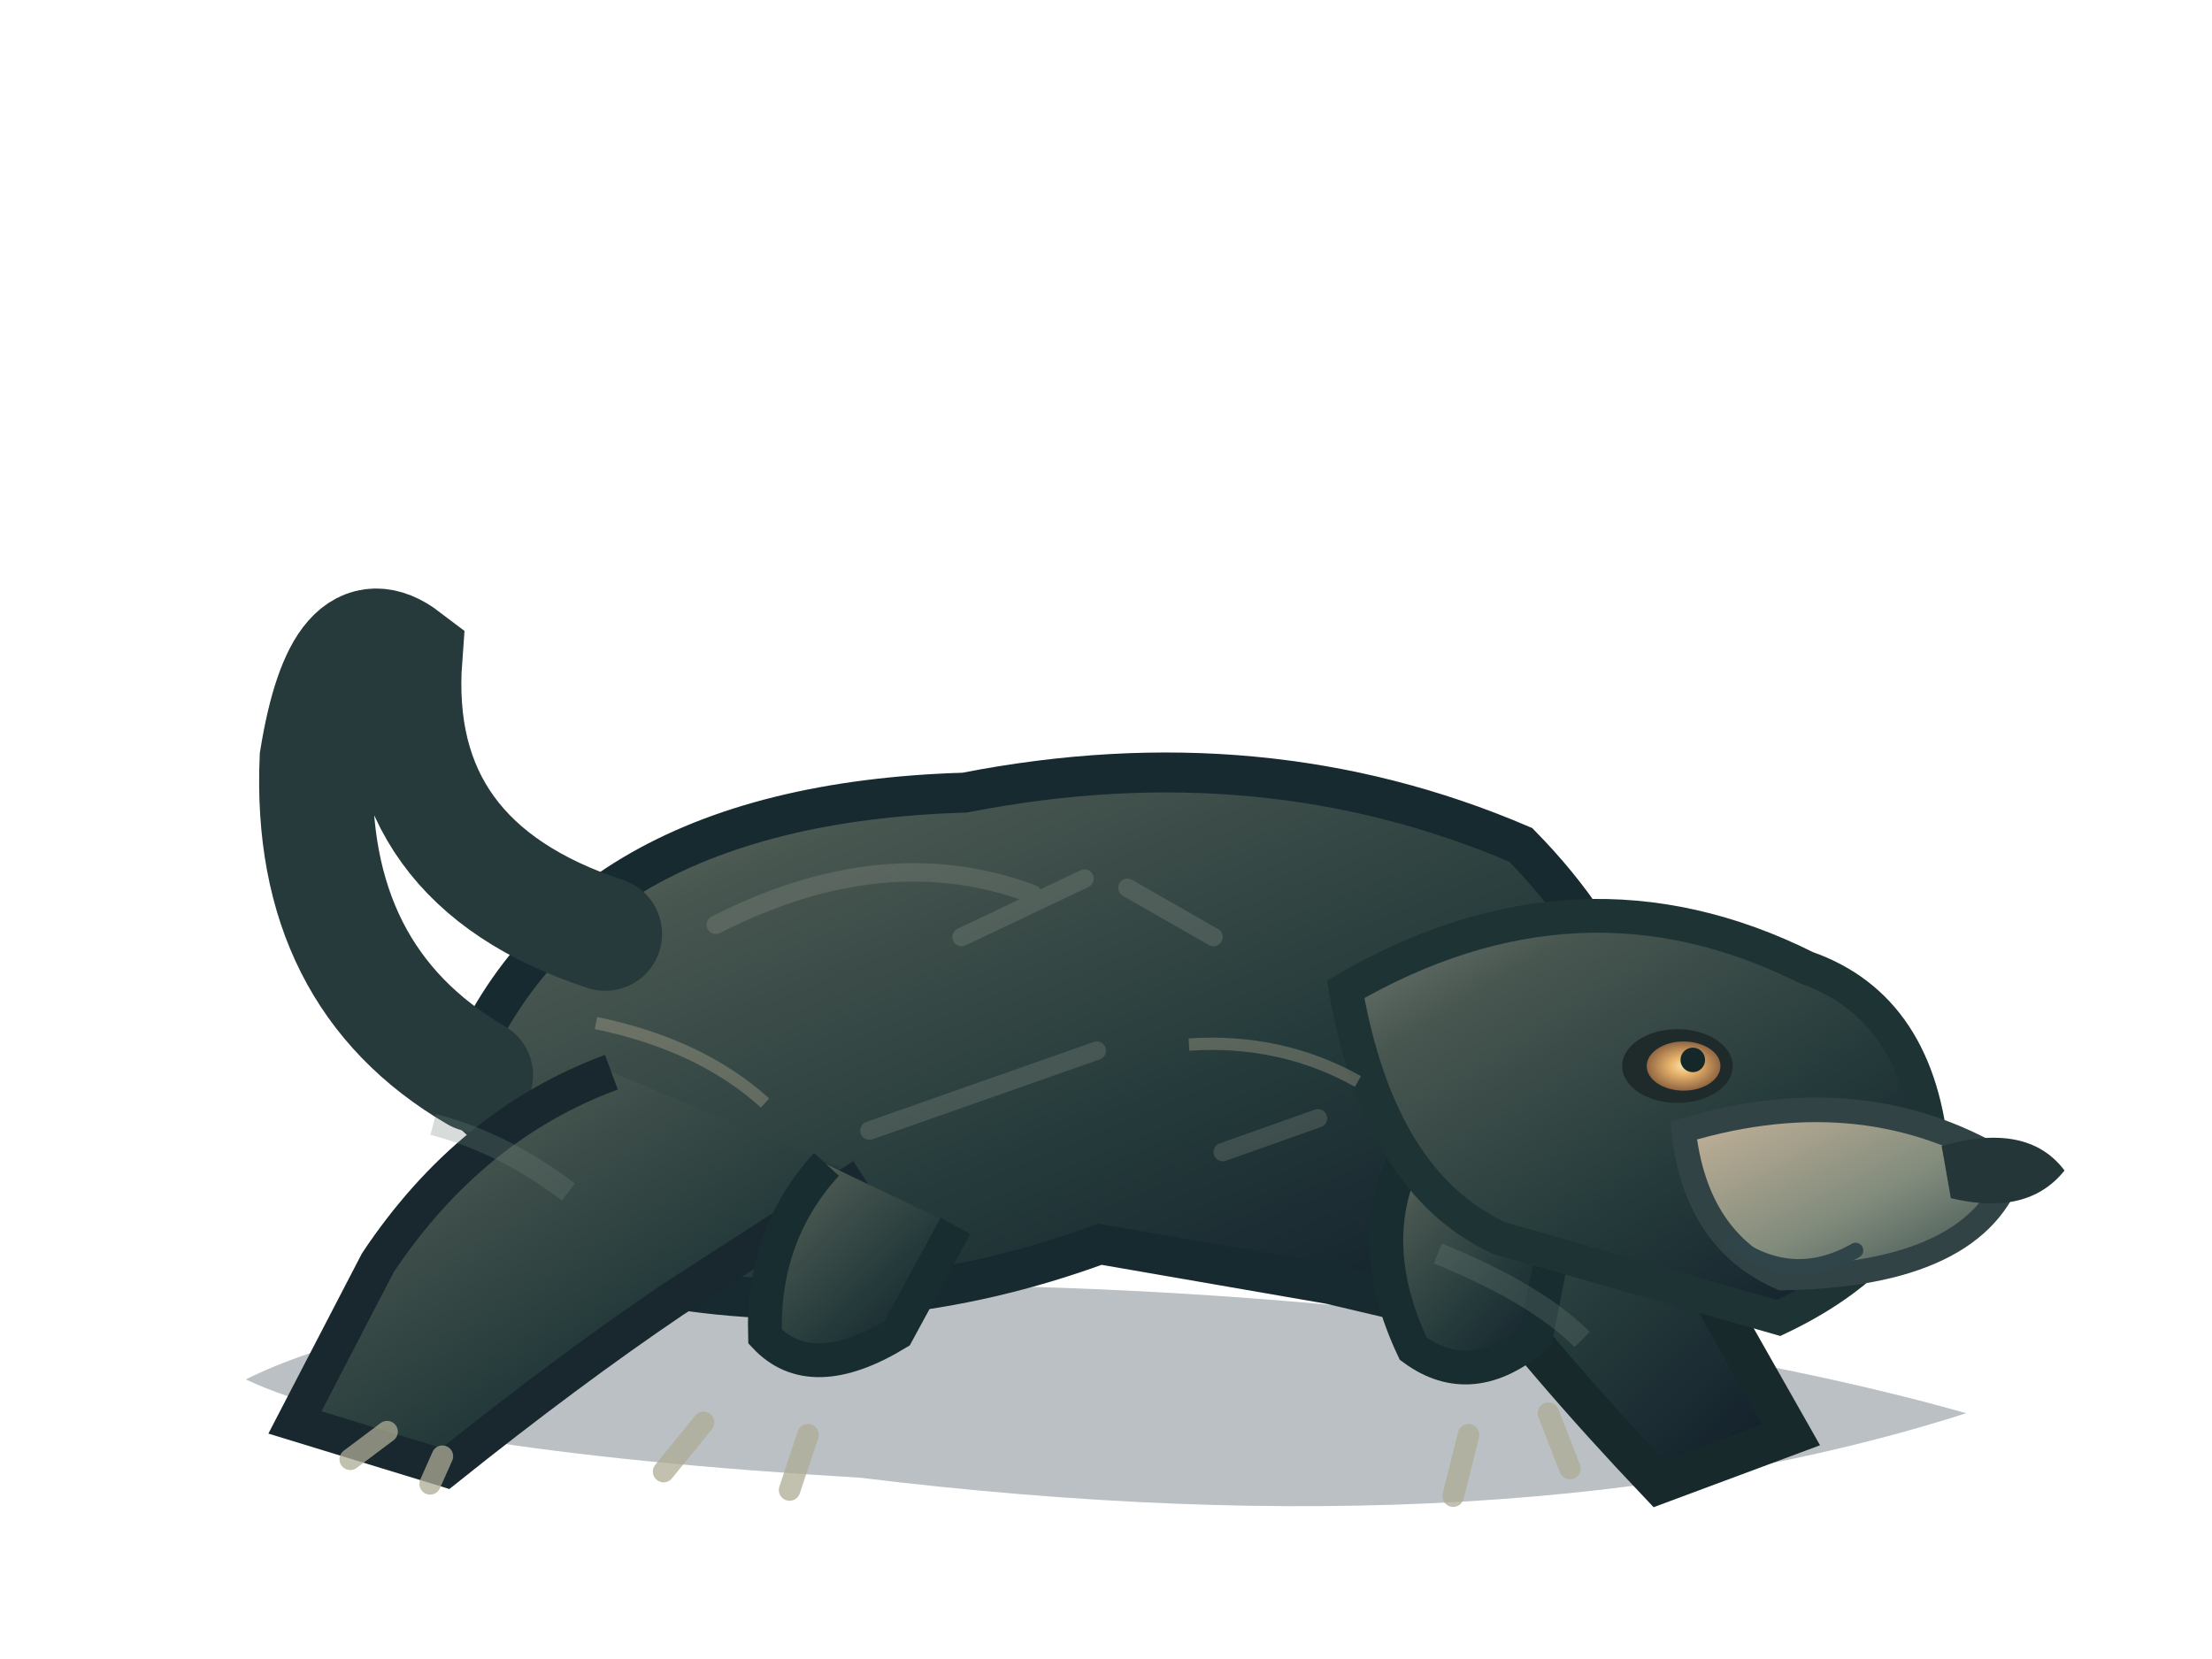
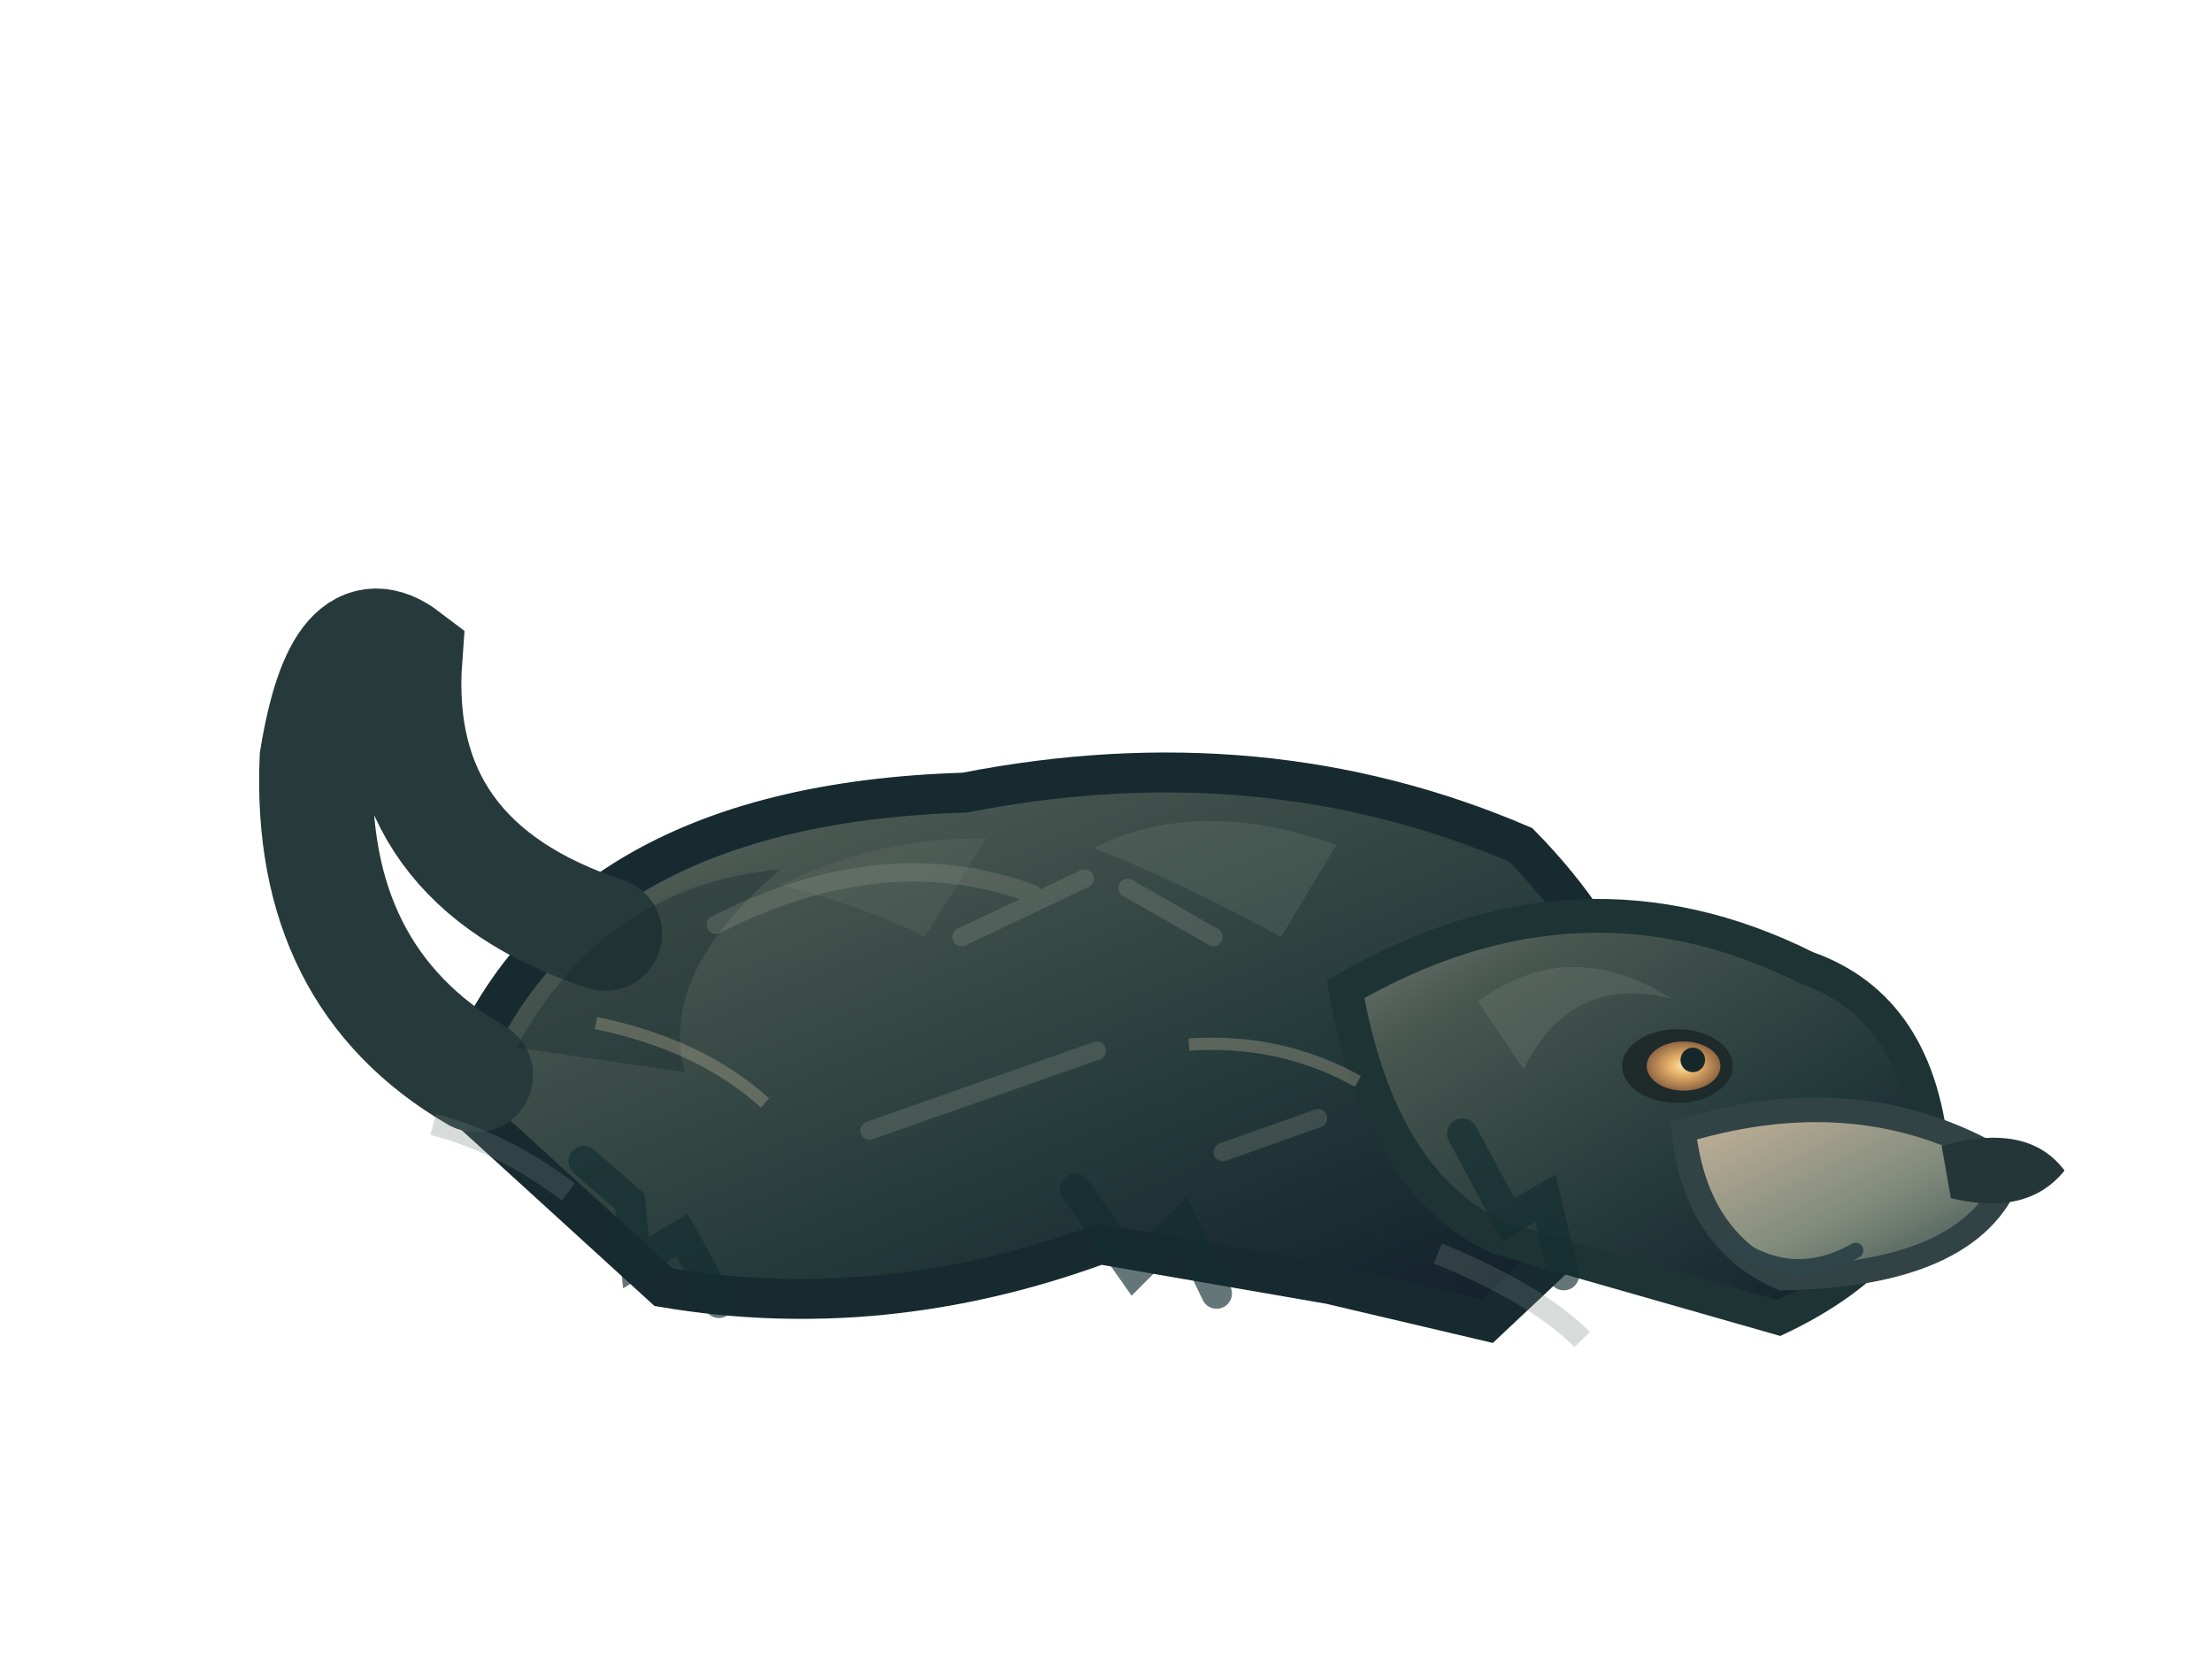
<svg xmlns="http://www.w3.org/2000/svg" width="720" height="540" viewBox="0 0 720 540">
  <defs>
    <linearGradient id="fur" x1="0" y1="0" x2="0.9" y2="1">
      <stop stop-color="#737c74" />
      <stop offset=".22" stop-color="#485650" />
      <stop offset=".62" stop-color="#253b3b" />
      <stop offset="1" stop-color="#121f2a" />
    </linearGradient>
    <linearGradient id="chest" x1="0" y1="0" x2="1" y2="1">
      <stop stop-color="#c7b49b" />
      <stop offset=".55" stop-color="#818b7c" />
      <stop offset="1" stop-color="#344b4b" />
    </linearGradient>
    <radialGradient id="eye">
      <stop stop-color="#f7e4ae" />
      <stop offset=".36" stop-color="#e9b46b" />
      <stop offset="1" stop-color="#916743" />
    </radialGradient>
    <linearGradient id="shade" x1="0" y1="0" x2="0" y2="1">
      <stop stop-color="#394d4b" stop-opacity=".8" />
      <stop offset="1" stop-color="#081a28" stop-opacity=".04" />
    </linearGradient>
  </defs>
-   <path d="M80 449C178 400 478 414 640 460Q493 507 280 481Q129 472 80 449Z" fill="#071d27" opacity=".28" />
  <path d="M148 357Q181 262 314 258Q411 239 495 275Q545 326 534 383L484 430L433 418L358 405Q287 431 216 419Z" fill="url(#fur)" stroke="#172a30" stroke-width="13" />
  <path d="M155 350Q100 318 103 247Q111 198 132 214Q127 281 197 304" fill="none" stroke="#26393b" stroke-width="37" stroke-linecap="round" />
-   <path d="M199 349Q153 366 123 411L96 463L145 478Q185 446 219 423L281 383" fill="url(#fur)" stroke="#18282e" stroke-width="12" />
-   <path d="M439 330Q507 352 545 400L583 467L540 483Q502 443 475 407L479 353" fill="url(#fur)" stroke="#18292c" stroke-width="13" />
-   <path d="M269 379Q248 402 249 435Q264 451 292 434L311 399" fill="url(#fur)" stroke="#182d30" stroke-width="11" />
-   <path d="M459 374Q443 403 460 439Q479 453 500 435L509 389" fill="url(#fur)" stroke="#182d30" stroke-width="11" />
-   <path d="M126 466L114 475M144 474L140 483M229 463L216 479M263 467L257 485M478 467L473 487M504 460L511 478" fill="none" stroke="#aeac95" stroke-width="7" stroke-linecap="round" opacity=".75" />
  <path d="M438 322Q514 278 588 315Q625 328 629 377Q619 410 579 429L488 403Q449 385 438 322Z" fill="url(#fur)" stroke="#1e3334" stroke-width="11" />
  <path d="M548 368Q608 350 655 380Q644 415 580 416Q552 404 548 368Z" fill="url(#chest)" stroke="#324345" stroke-width="8" />
  <path d="M632 373Q660 365 672 381Q660 396 635 390Z" fill="#243638" />
  <ellipse cx="546" cy="347" rx="18" ry="12" fill="#1f2a2b" />
  <ellipse cx="548" cy="347" rx="12" ry="8" fill="url(#eye)" />
  <circle cx="551" cy="345" r="4" fill="#16272a" />
  <path d="M563 404Q583 419 604 407" fill="none" stroke="#304549" stroke-width="5" stroke-linecap="round" />
+   <path d="M168 341Q197 288 254 283Q214 317 223 349Z" fill="#14292c" opacity=".37" />
+   <path d="M254 288Q287 272 321 273L301 305Q284 296 254 288Z" fill="#859180" opacity=".14" />
+   <path d="M356 276Q390 259 435 275L417 305Q386 288 356 276Z" fill="#94a395" opacity=".16" />
+   <path d="M481 326Q511 304 544 325Q511 317 496 348Z" fill="#93a397" opacity=".18" />
+   <path d="M190 378L205 391L207 411L222 402L234 424M350 387L369 414L385 398L396 421M476 369L491 397L503 390L509 415" stroke="#122c2f" stroke-width="10" stroke-linecap="round" fill="none" opacity=".65" />
  <path d="M233 301Q288 273 336 291M313 305L353 286M367 289L395 305M283 368L357 342M398 375L429 364" stroke="#a2a89b" stroke-width="6" opacity=".23" fill="none" stroke-linecap="round" />
  <path d="M194 333Q228 340 249 359M387 340Q417 338 442 352" stroke="#d5c3a6" stroke-width="4" opacity=".30" fill="none" />
  <path d="M141 366Q164 372 185 388M468 408Q500 421 515 436" fill="none" stroke="#6f8279" stroke-width="7" opacity=".28" />
</svg>
